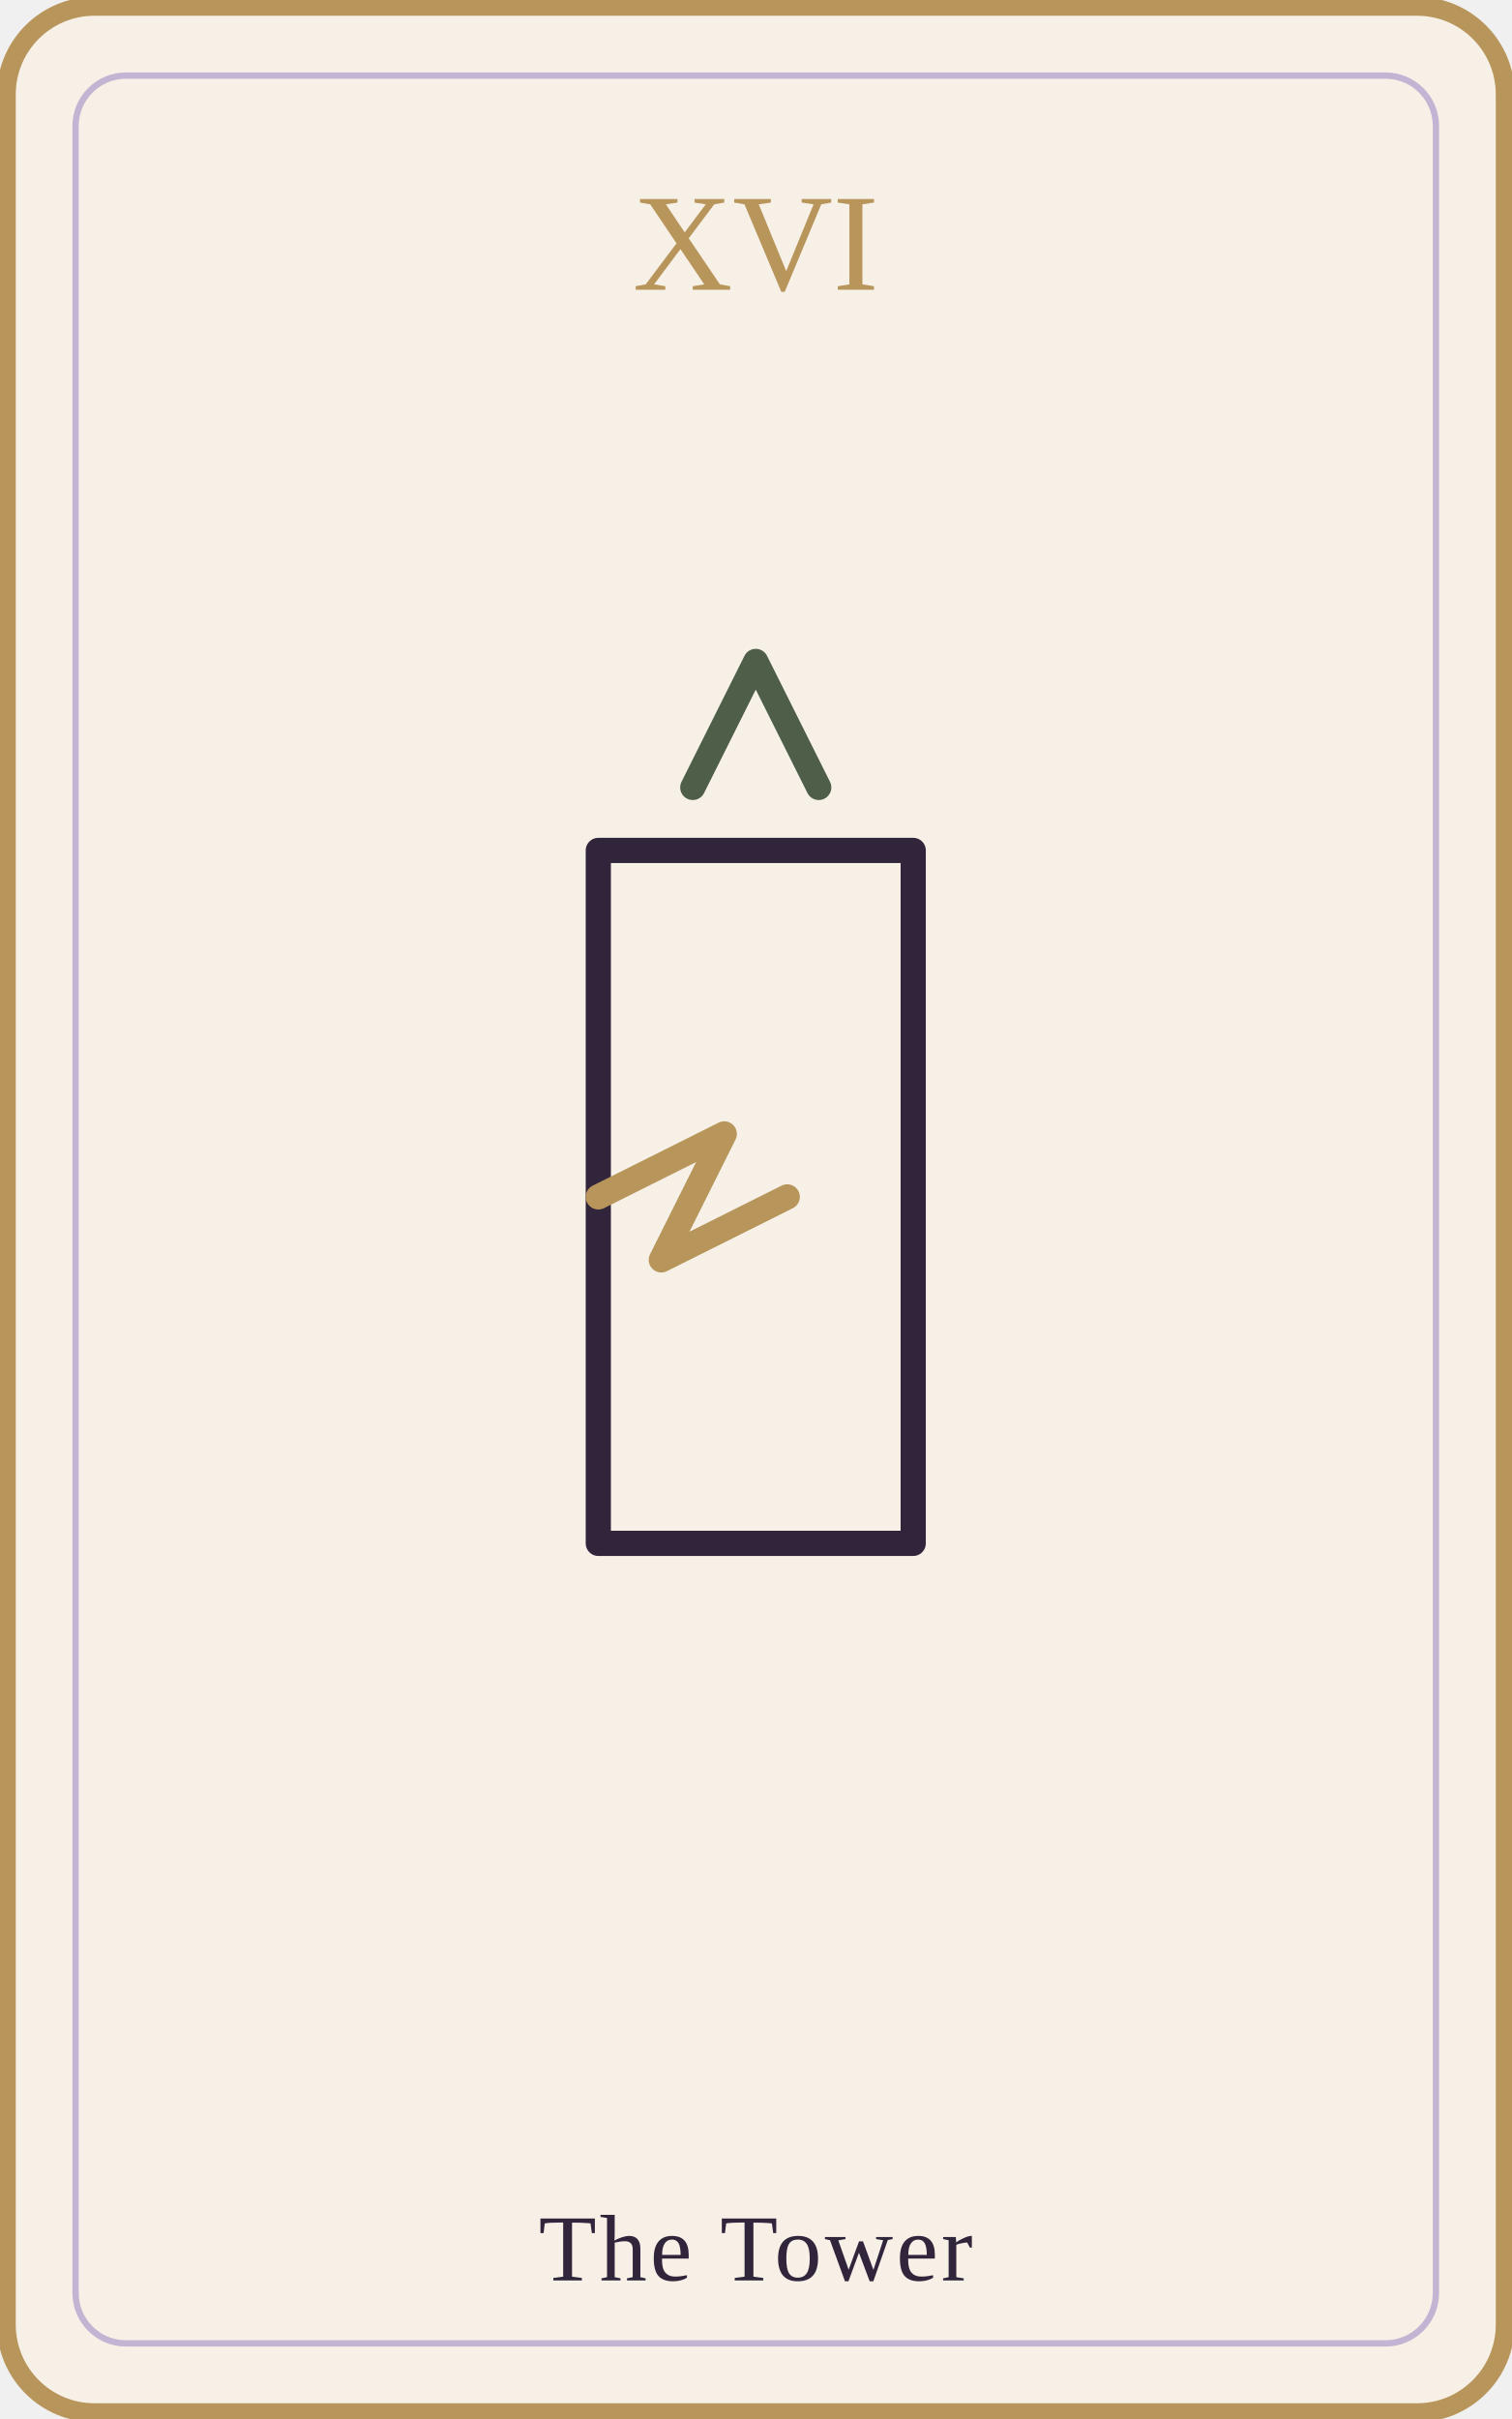
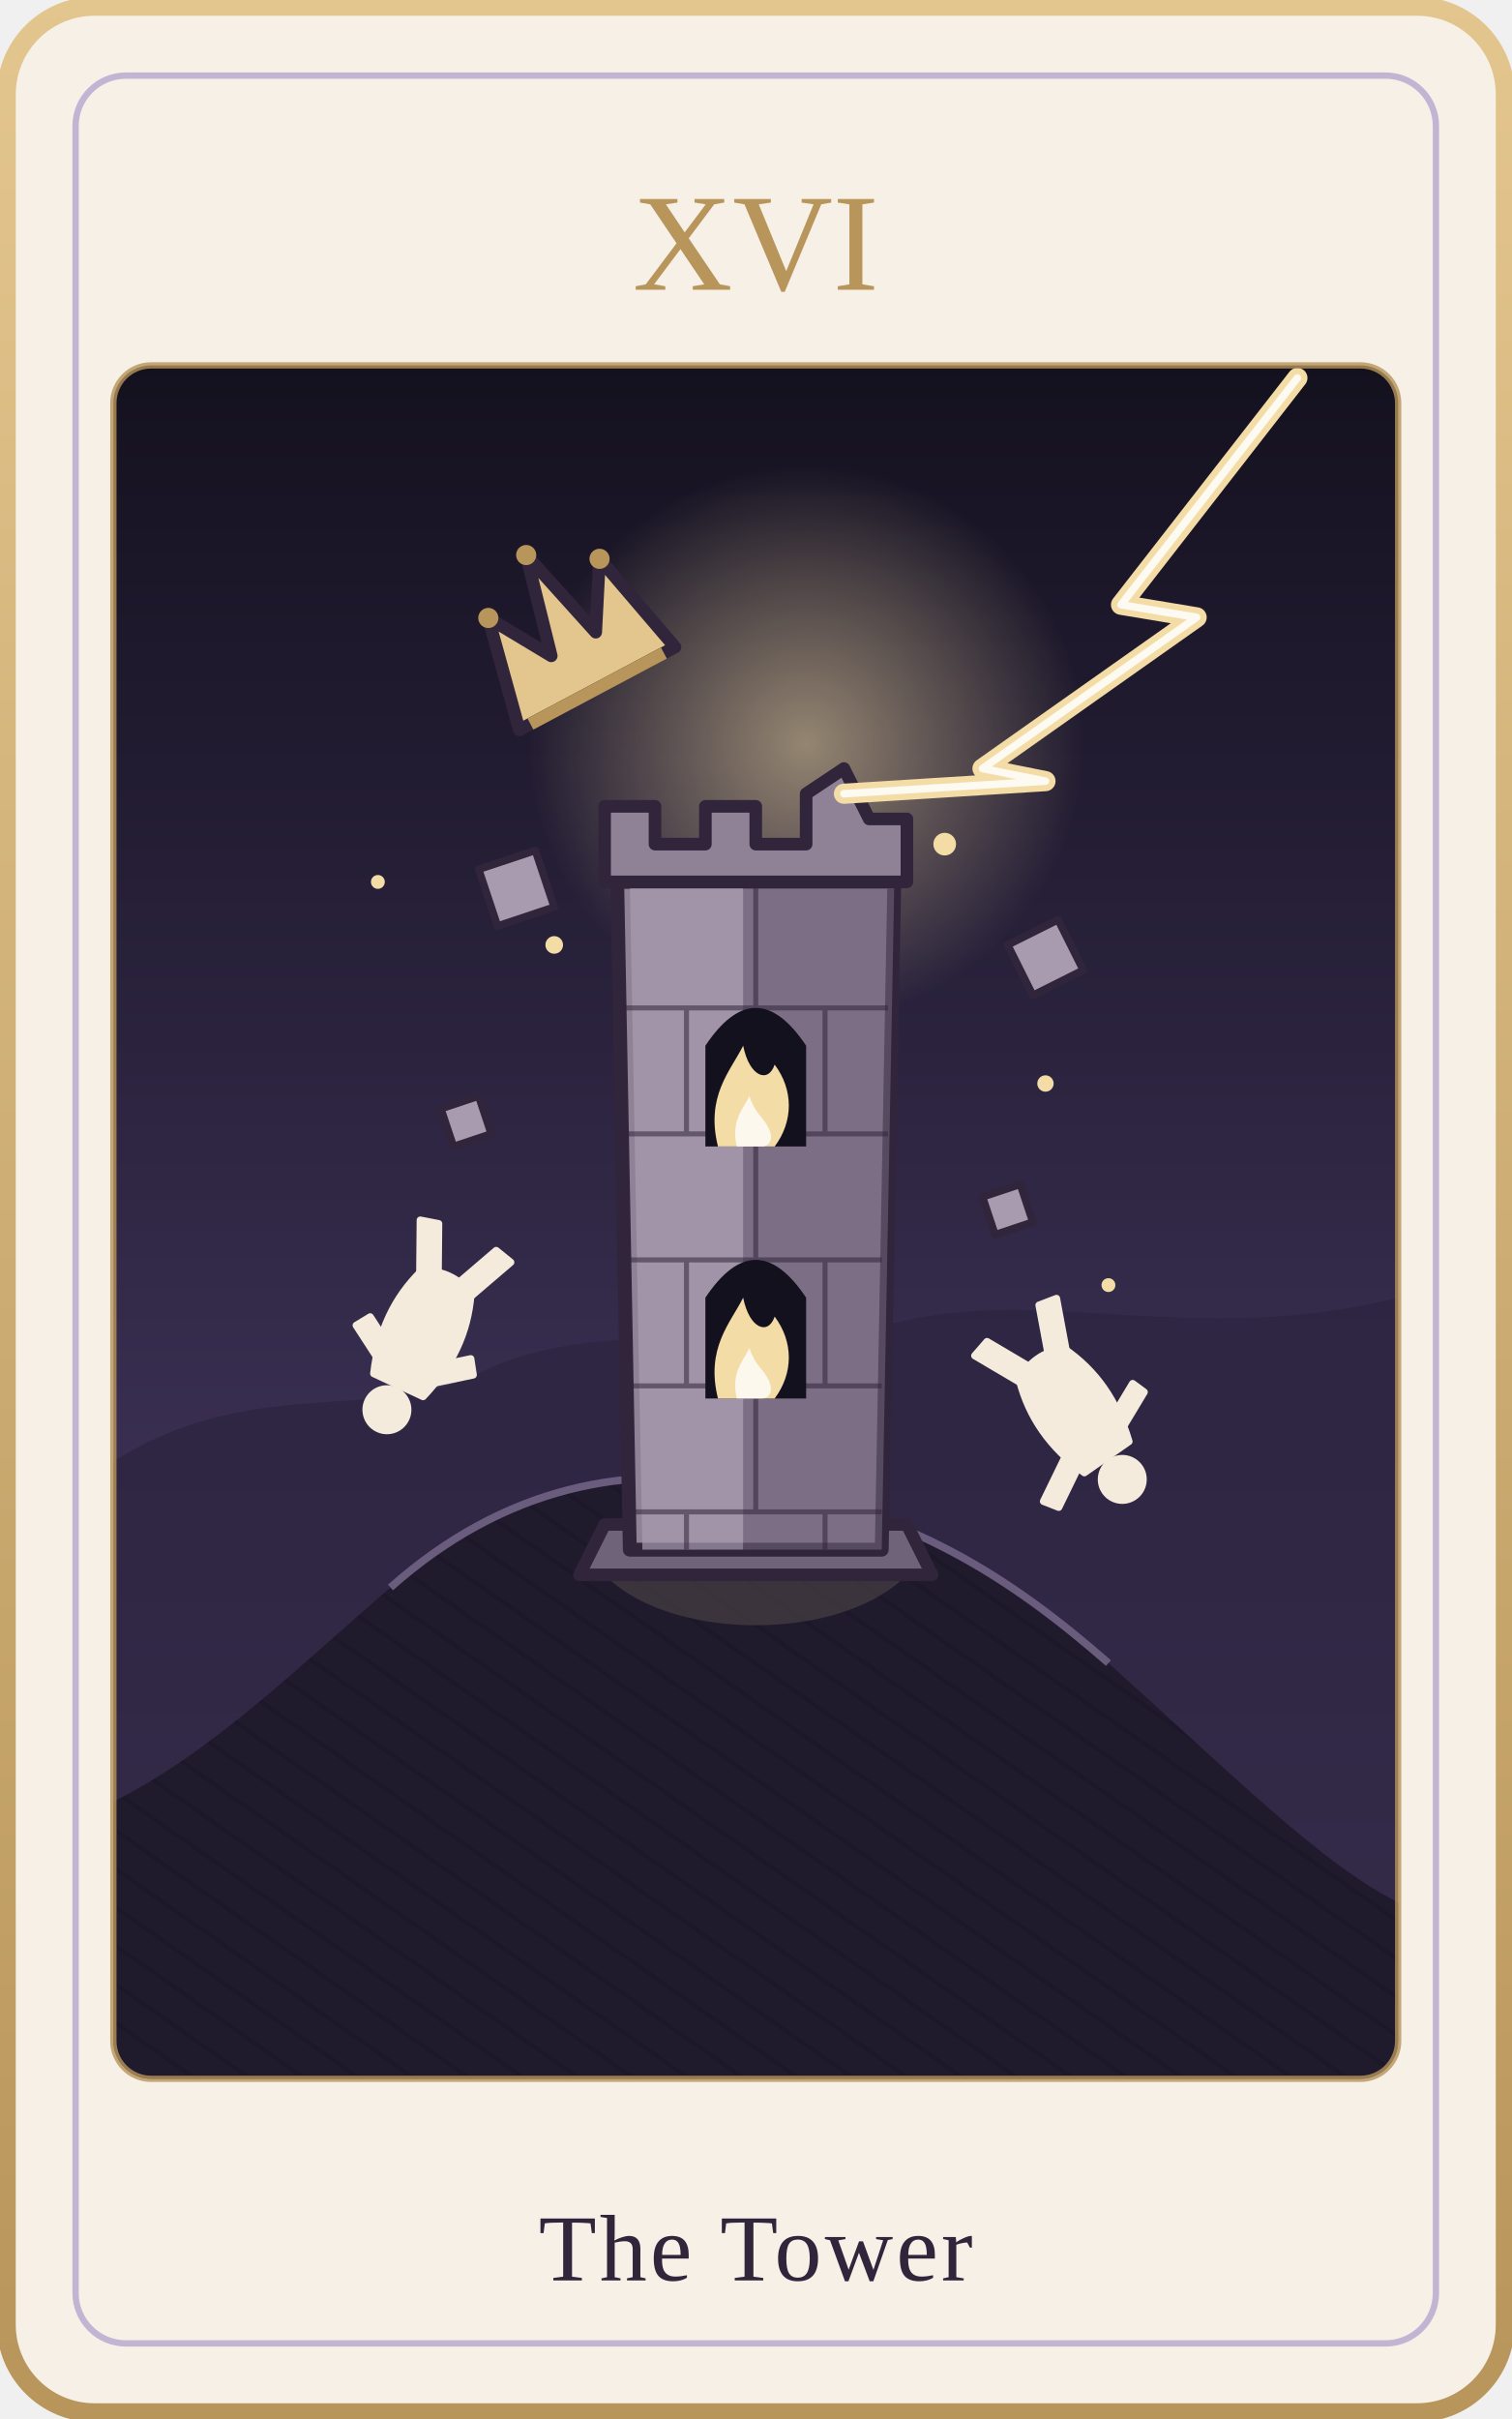
<svg xmlns="http://www.w3.org/2000/svg" viewBox="0 0 240 384" role="img" aria-label="The Tower">
-   <rect x="1" y="1" width="238" height="382" rx="14" fill="#f6f0e7" stroke="#b8955a" stroke-width="3" />
+   <defs>
+     <linearGradient id="t-gold" x1="0" y1="0" x2="0" y2="1">
+       <stop offset="0" stop-color="#e3c68e" />
+       <stop offset="1" stop-color="#b8955a" />
+     </linearGradient>
+     <linearGradient id="t-sky" x1="0" y1="0" x2="0" y2="1">
+       <stop offset="0" stop-color="#14111f" />
+       <stop offset="0.65" stop-color="#3a2f52" />
+       <stop offset="1" stop-color="#5a4a76" />
+     </linearGradient>
+     <radialGradient id="t-glow" cx="50%" cy="50%" r="50%">
+       <stop offset="0" stop-color="#f3dca6" stop-opacity="0.55" />
+       <stop offset="1" stop-color="#f3dca6" stop-opacity="0" />
+     </radialGradient>
+     <pattern id="t-hatch" width="5" height="5" patternUnits="userSpaceOnUse" patternTransform="rotate(35)">
+       <path d="M0 2.5h5" stroke="#14111f" stroke-width="0.6" opacity="0.28" />
+     </pattern>
+     <clipPath id="t-scene">
+       <rect x="18" y="58" width="204" height="272" rx="6" />
+     </clipPath>
+   </defs>
+   <rect x="1" y="1" width="238" height="382" rx="14" fill="#f6f0e7" stroke="url(#t-gold)" stroke-width="3" />
  <rect x="12" y="12" width="216" height="360" rx="8" fill="none" stroke="#ac9bcb" stroke-width="1" opacity="0.7" />
  <text x="120" y="46" text-anchor="middle" font-family="Georgia, 'Times New Roman', serif" font-size="22" fill="#b8955a">XVI</text>
-   <g stroke="#30253b" stroke-width="4" fill="none" stroke-linecap="round" stroke-linejoin="round">
-     <rect x="95" y="135" width="50" height="110" />
-     <path d="M 95 190 l 20 -10 l -10 20 l 20 -10" stroke="#b8955a" />
-     <path d="M 110 125 l 10 -20 l 10 20" stroke="#4f5e48" />
+   <g clip-path="url(#t-scene)">
+     <rect x="18" y="58" width="204" height="272" fill="url(#t-sky)" />
+     <path d="M18 232 C40 218 60 226 76 218 C96 208 120 216 142 210 C166 204 190 214 222 206 V330 H18 Z" fill="#2c2440" opacity="0.8" />
+     <circle cx="128" cy="118" r="44" fill="url(#t-glow)" />
+     <path d="M18 330 V286 C34 278 48 264 62 252 C80 236 100 232 120 236 C144 240 160 250 176 264 C196 282 210 296 222 302 V330 Z" fill="#1f1a2c" />
+     <path d="M18 330 V286 C34 278 48 264 62 252 C80 236 100 232 120 236 C144 240 160 250 176 264 C196 282 210 296 222 302 V330 Z" fill="url(#t-hatch)" />
+     <path d="M62 252 C80 236 100 232 120 236 C144 240 160 250 176 264" fill="none" stroke="#6a5c7c" stroke-width="1.2" />
+     <path d="M96 250 C104 246 116 244 120 244 C126 244 136 246 144 250 C138 256 128 258 120 258 C112 258 102 256 96 250 Z" fill="#f3dca6" opacity="0.14" />
+     <path d="M92 250 L96 242 L144 242 L148 250 Z" fill="#6f6379" stroke="#30253b" stroke-width="2" stroke-linejoin="round" />
+     <path d="M100 246 L98 140 L142 140 L140 246 Z" fill="#8f8296" stroke="#30253b" stroke-width="2.2" stroke-linejoin="round" />
+     <path d="M102 246 L100 140 L118 140 L118 246 Z" fill="#a89bb0" opacity="0.7" />
+     <path d="M118 140 L142 140 L140 246 L118 246 Z" fill="#6f6379" opacity="0.6" />
+     <g stroke="#30253b" stroke-width="0.8" opacity="0.55" fill="none">
+       <path d="M99 160h42 M99 180h42 M99 200h41 M99 220h41 M99 240h41" />
+       <path d="M120 140v20 M109 160v20 M131 160v20 M120 180v20 M109 200v20 M131 200v20 M120 220v20 M109 240v6 M131 240v6" />
+     </g>
+     <path d="M96 140 L96 128 L104 128 L104 134 L112 134 L112 128 L120 128 L120 134 L128 134 L128 126 L134 122 L138 130 L144 130 L144 140 Z" fill="#8f8296" stroke="#30253b" stroke-width="2" stroke-linejoin="round" />
+     <path d="M112 166 q8-12 16 0 v16 h-16 z" fill="#14111f" />
+     <path d="M112 206 q8-12 16 0 v16 h-16 z" fill="#14111f" />
+     <g fill="#f3dca6">
+       <path d="M114 182 c-2-8 2-12 4-16 c1 5 4 6 5 3 c3 4 3 9 0 13 z" />
+       <path d="M114 222 c-2-8 2-12 4-16 c1 5 4 6 5 3 c3 4 3 9 0 13 z" />
+     </g>
+     <g fill="#ffffff" opacity="0.8">
+       <path d="M117 182 c-1-4 1-6 2-8 c1 3 2 3 3 5 c1 2 0 3-1 3 z" />
+       <path d="M117 222 c-1-4 1-6 2-8 c1 3 2 3 3 5 c1 2 0 3-1 3 z" />
+     </g>
+     <path d="M206 60 L178 96 L190 98 L156 122 L166 124 L134 126" fill="none" stroke="#f3dca6" stroke-width="3.2" stroke-linejoin="round" stroke-linecap="round" />
+     <path d="M206 60 L178 96 L190 98 L156 122 L166 124 L134 126" fill="none" stroke="#ffffff" stroke-width="1.2" stroke-linejoin="round" stroke-linecap="round" opacity="0.85" />
+     <g transform="rotate(-28 92 104)">
+       <path d="M78 110 L82 92 L88 102 L92 86 L96 102 L102 92 L106 110 Z" fill="#e3c68e" stroke="#30253b" stroke-width="2" stroke-linejoin="round" />
+       <path d="M80 110 h24" stroke="#b8955a" stroke-width="2" />
+       <circle cx="82" cy="92" r="1.6" fill="#b8955a" />
+       <circle cx="92" cy="86" r="1.6" fill="#b8955a" />
+       <circle cx="102" cy="92" r="1.6" fill="#b8955a" />
+     </g>
+     <g fill="#a89bb0" stroke="#30253b" stroke-width="1.2" stroke-linejoin="round">
+       <path d="M76 138 l9-3 l3 9 l-9 3 z" />
+       <path d="M160 150 l8-4 l4 8 l-8 4 z" />
+       <path d="M70 176 l6-2 l2 6 l-6 2 z" />
+       <path d="M156 190 l6-2 l2 6 l-6 2 z" />
+     </g>
+     <g fill="#f3dca6">
+       <circle cx="150" cy="134" r="1.8" />
+       <circle cx="88" cy="150" r="1.4" />
+       <circle cx="166" cy="172" r="1.3" />
+       <circle cx="68" cy="196" r="1.3" />
+       <circle cx="60" cy="140" r="1.1" />
+       <circle cx="176" cy="204" r="1.1" />
+     </g>
+     <g stroke="#f5ebdd" stroke-width="1.6" stroke-linejoin="round" stroke-linecap="round" fill="#f5ebdd">
+       <g transform="rotate(-155 66 214) translate(66 214) scale(0.72) translate(-66 -214)">
+         <circle cx="66" cy="199" r="4.6" />
+         <path d="M60 205 c-3 9-3 17 0 25 c4 2 8 2 12 0 c3-8 3-16 0-25 z" />
+         <path d="M60 229 l-5 11 l4 1 l5-11 z M72 229 l5 11 l-4 1 l-5-11 z" />
+         <path d="M60 208 l-8 6 l2 3 l8-6 z M72 208 l8 5 l-2 3 l-8-5 z" />
+       </g>
+       <g transform="rotate(145 172 226) translate(172 226) scale(0.72) translate(-172 -226)">
+         <circle cx="172" cy="211" r="4.6" />
+         <path d="M166 217 c-3 9-3 17 0 25 c4 2 8 2 12 0 c3-8 3-16 0-25 z" />
+         <path d="M166 241 l-5 11 l4 1 l5-11 z M178 241 l5 11 l-4 1 l-5-11 z" />
+         <path d="M166 220 l-9 4 l1 3 l9-4 z M178 219 l9-5 l2 3 l-9 5 z" />
+       </g>
+     </g>
+     <path d="M18 330 h204" stroke="#14111f" stroke-width="1" opacity="0.5" />
  </g>
+   <rect x="18" y="58" width="204" height="272" rx="6" fill="none" stroke="#b8955a" stroke-width="1" opacity="0.8" />
  <text x="120" y="362" text-anchor="middle" font-family="Georgia, 'Times New Roman', serif" font-size="15" fill="#30253b" letter-spacing="0.5">The Tower</text>
</svg>
